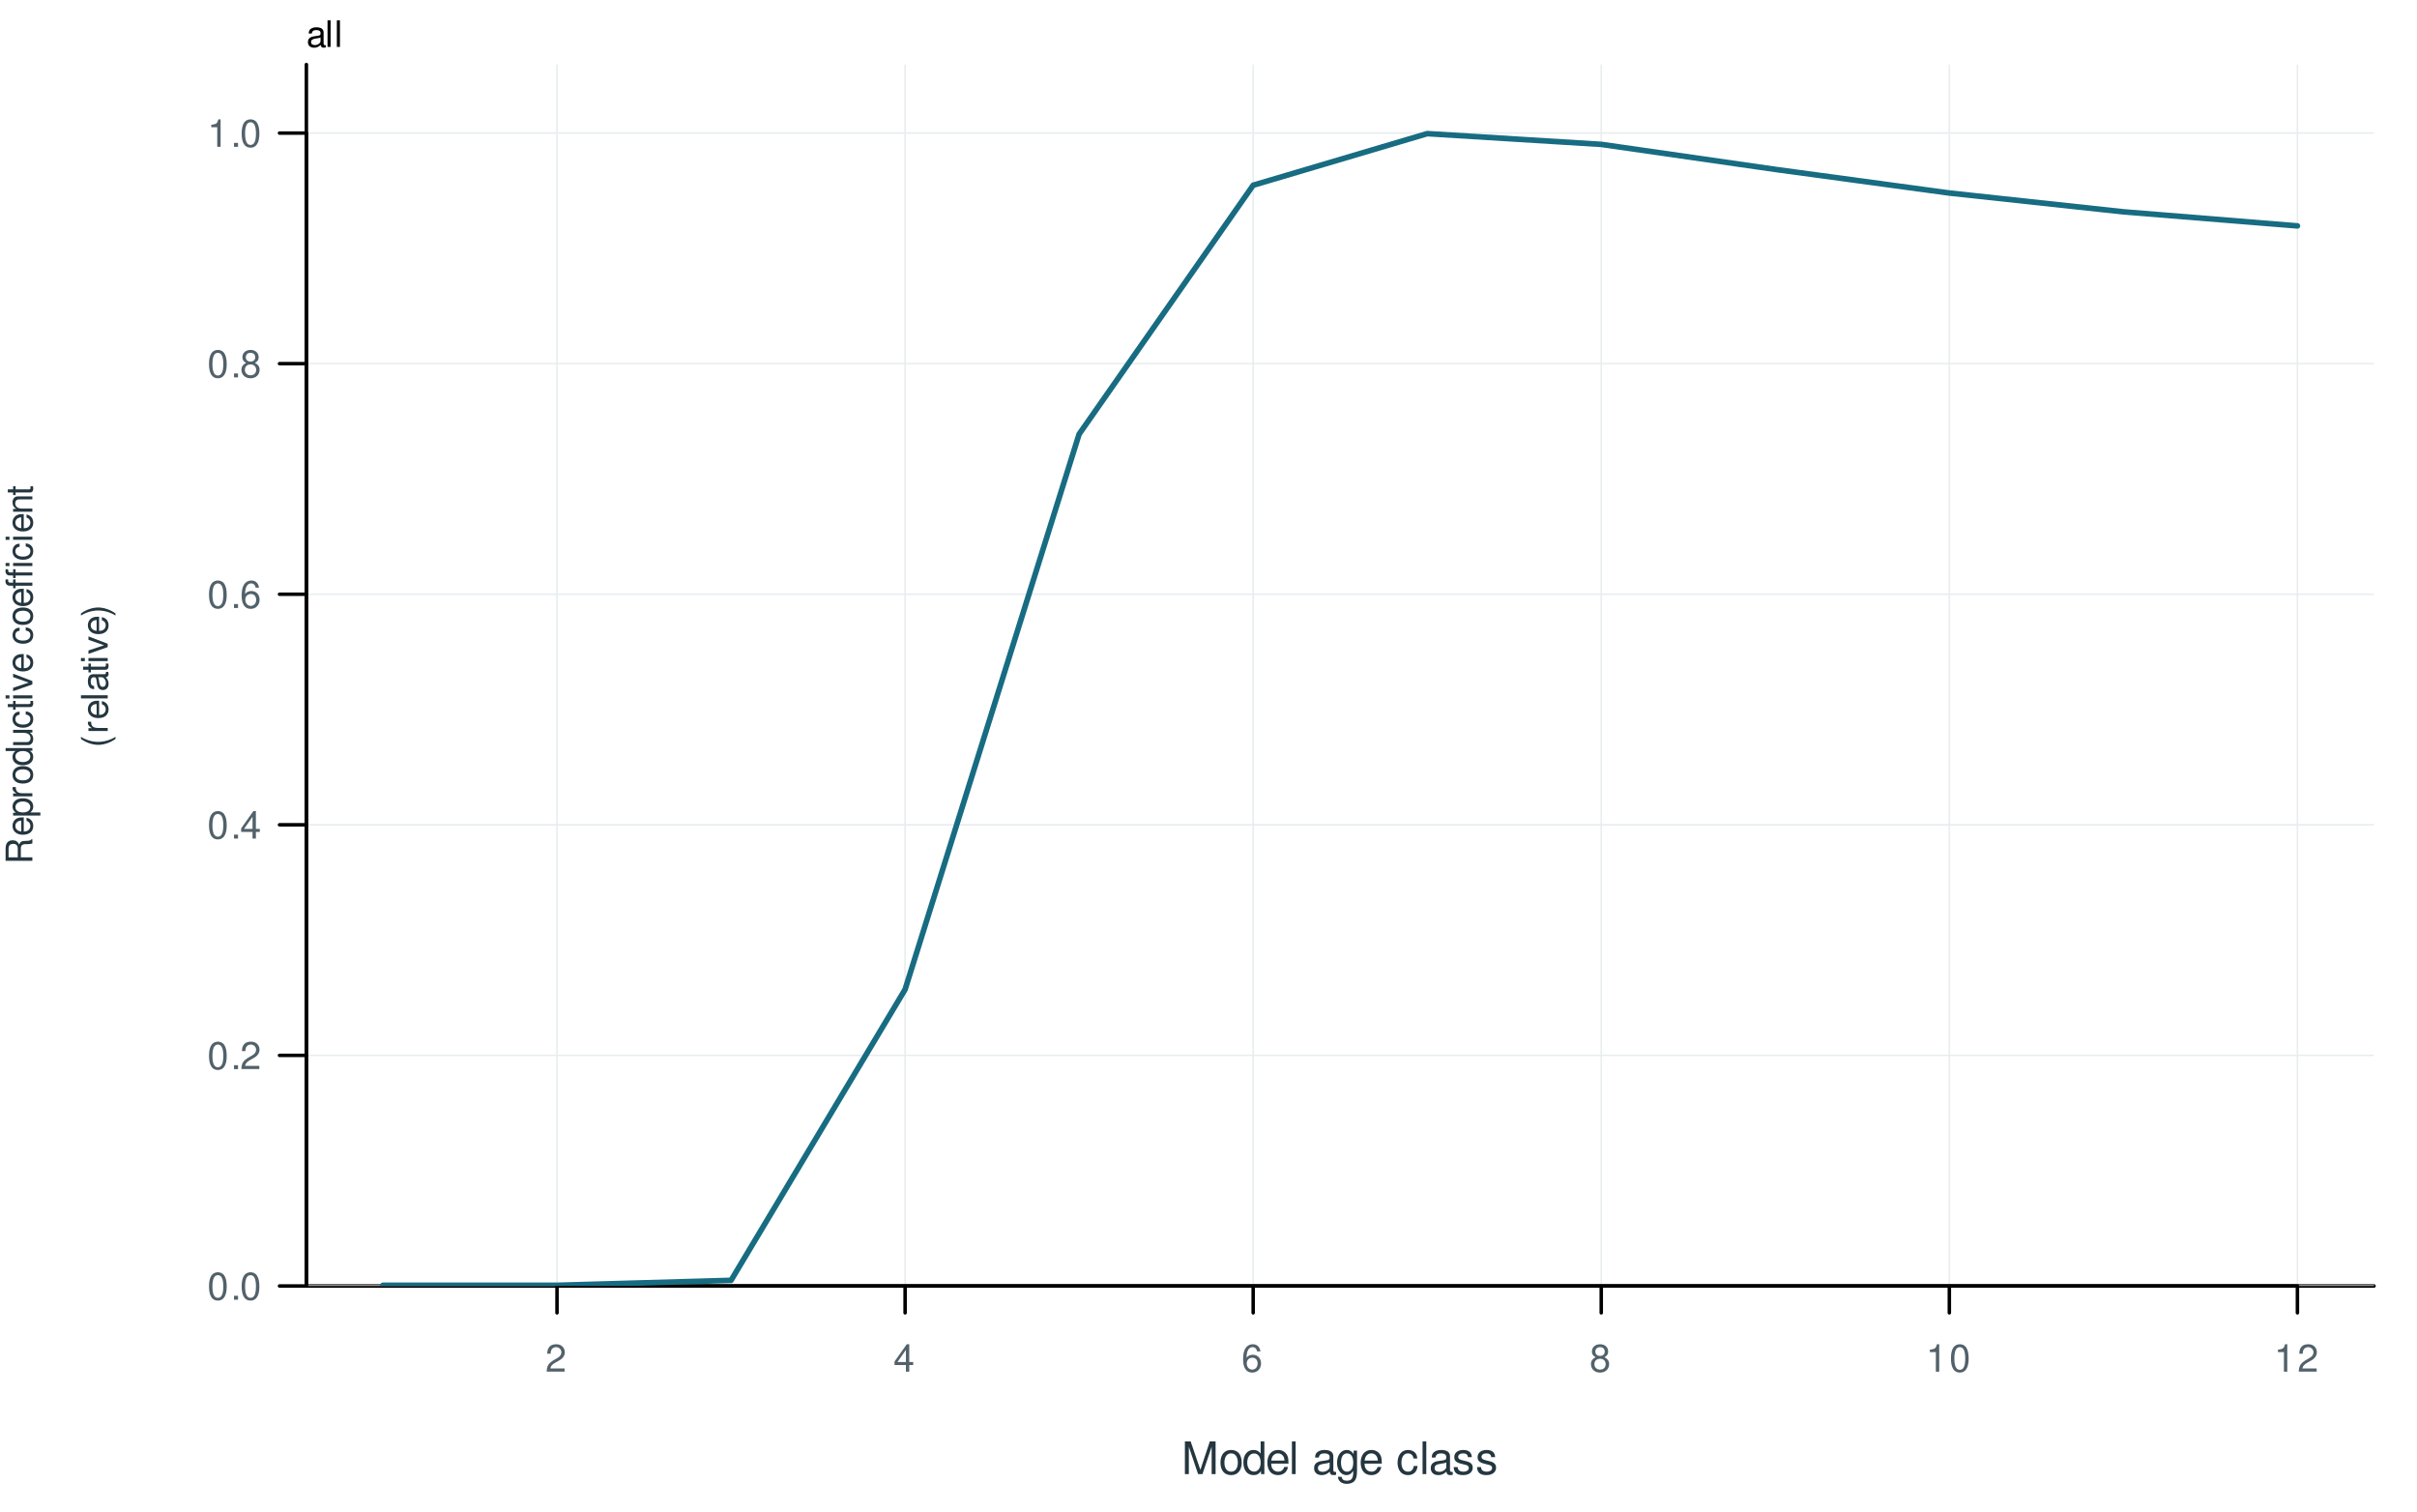
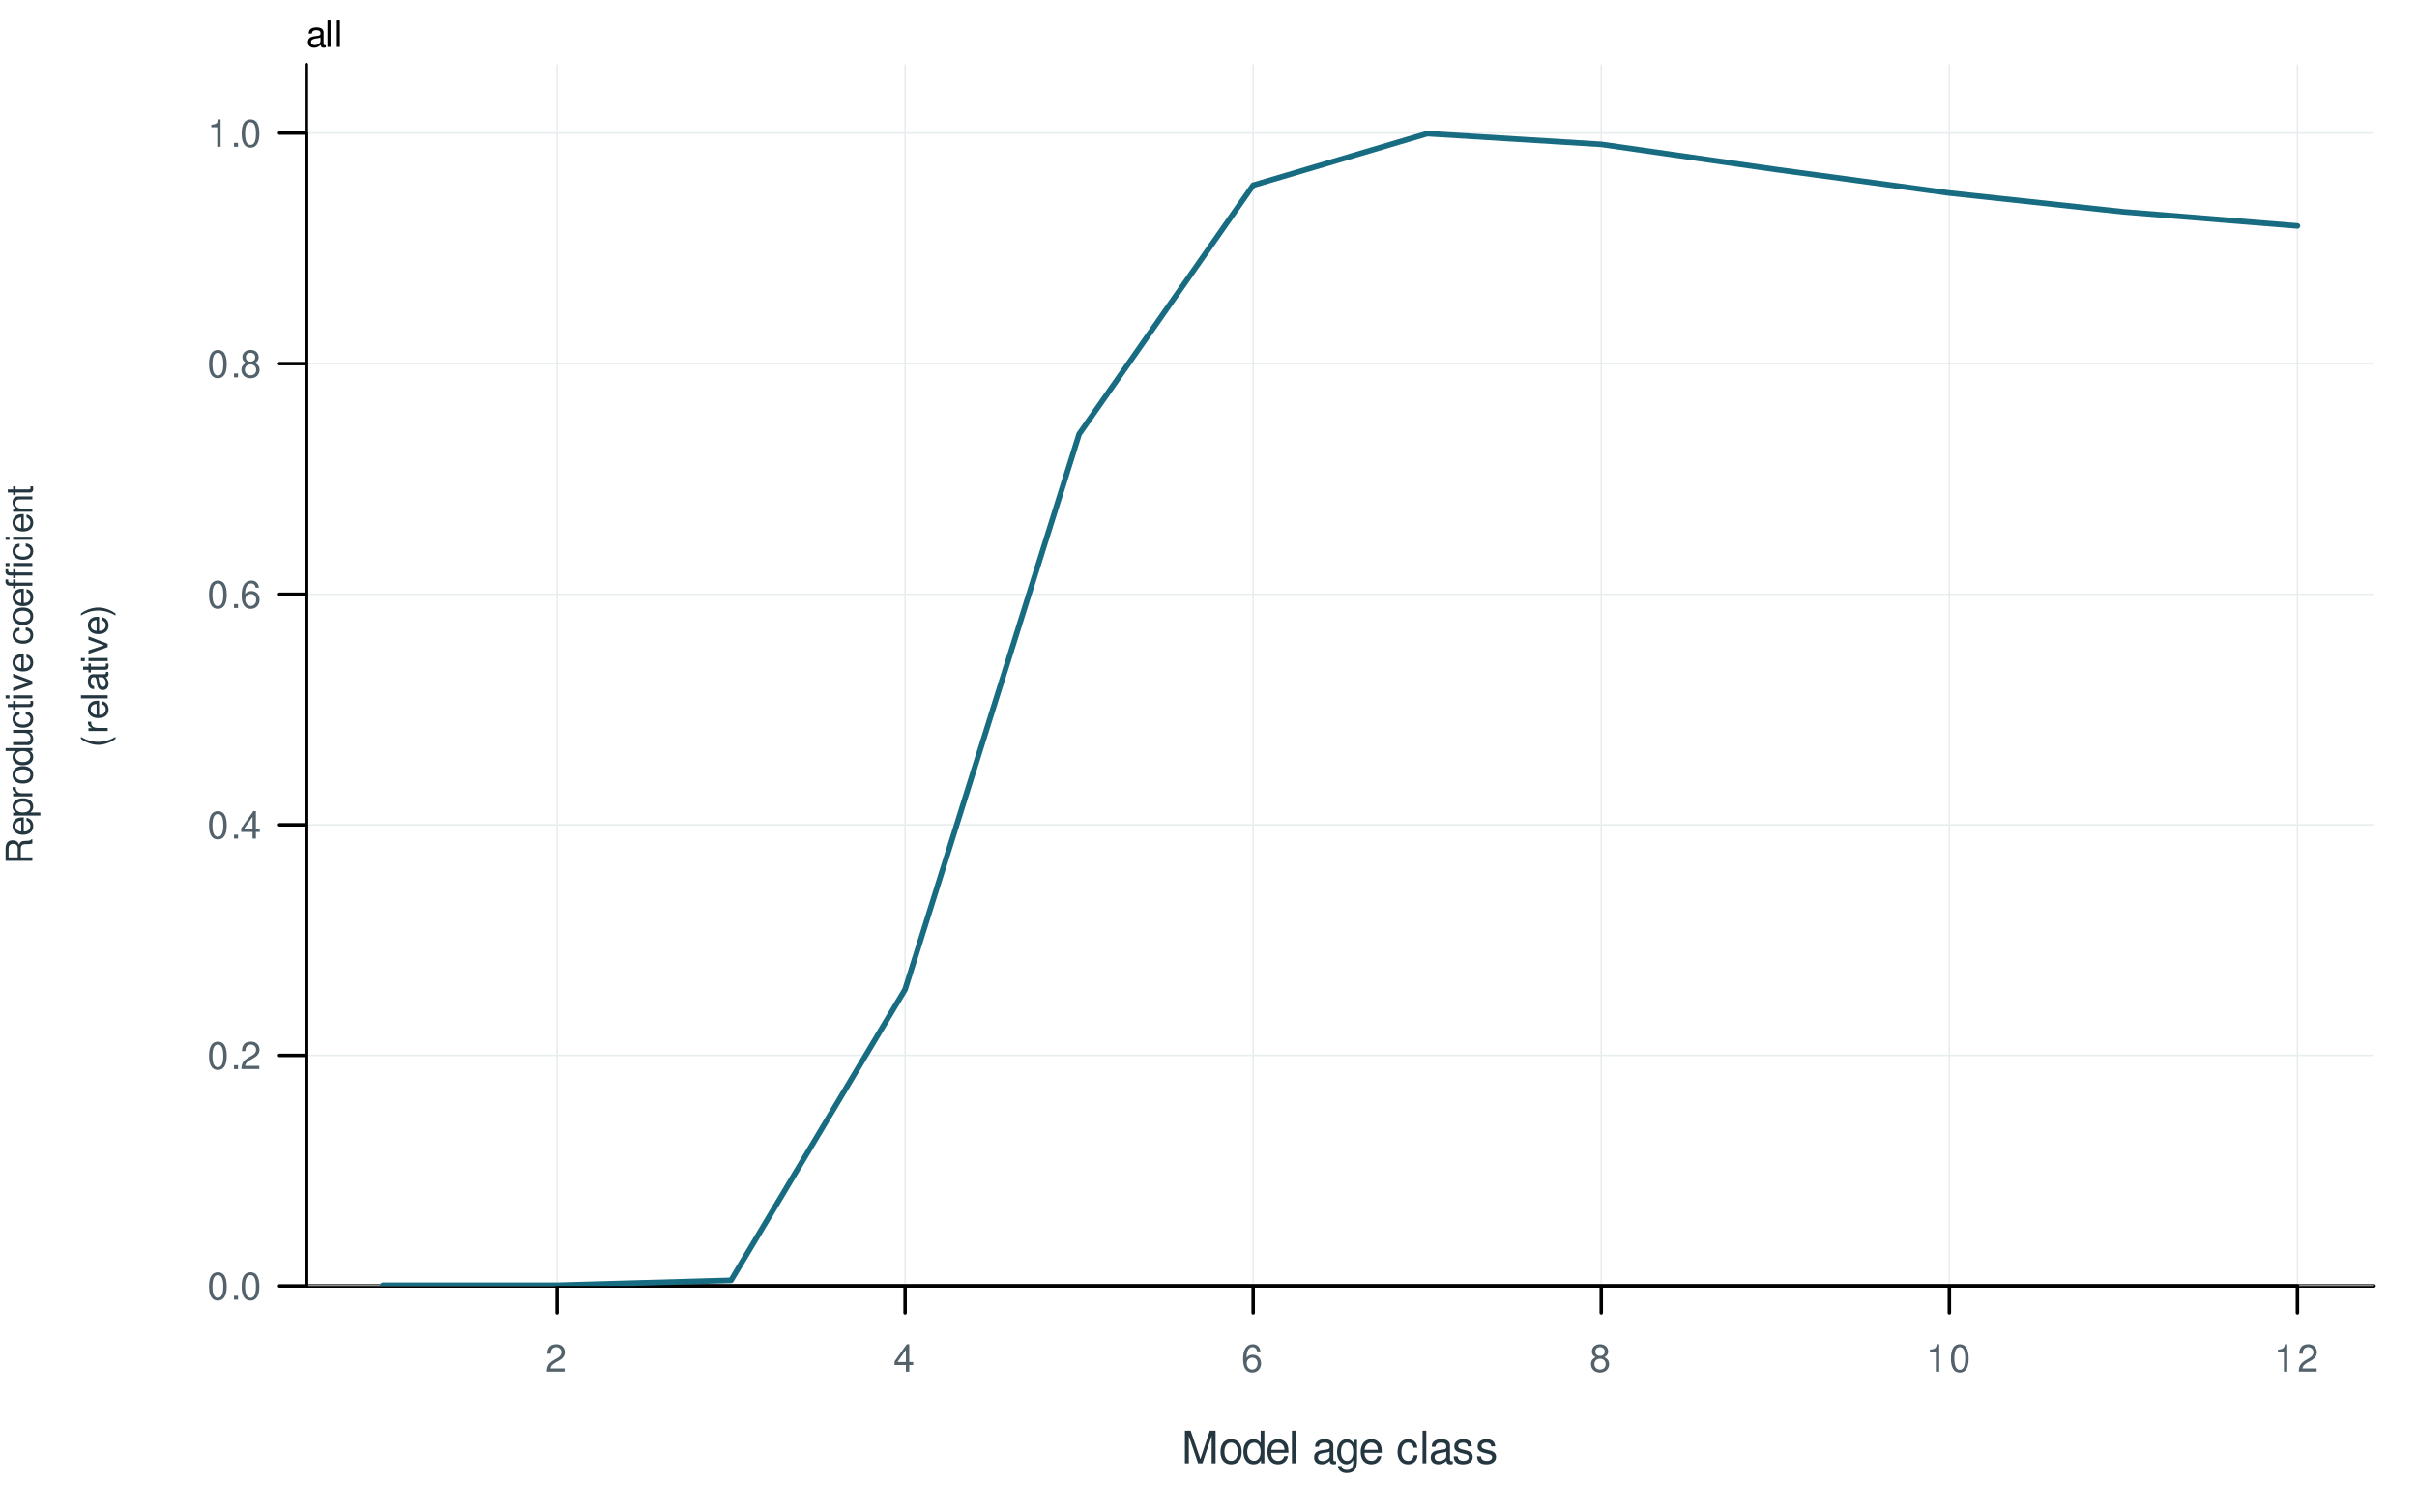
<svg xmlns="http://www.w3.org/2000/svg" xmlns:xlink="http://www.w3.org/1999/xlink" width="518pt" height="324pt" viewBox="0 0 518 324" version="1.1">
  <defs>
    <g>
      <symbol overflow="visible" id="glyph0-0">
        <path style="stroke:none;" d="" />
      </symbol>
      <symbol overflow="visible" id="glyph0-1">
        <path style="stroke:none;" d="M 4.125 -0.703 L 1.078 -0.703 C 1.156 -1.203 1.422 -1.516 2.125 -1.938 L 2.938 -2.391 C 3.75 -2.844 4.172 -3.453 4.172 -4.172 C 4.172 -4.672 3.969 -5.125 3.625 -5.438 C 3.281 -5.75 2.859 -5.891 2.312 -5.891 C 1.578 -5.891 1.031 -5.641 0.719 -5.125 C 0.516 -4.828 0.422 -4.453 0.406 -3.859 L 1.125 -3.859 C 1.156 -4.25 1.203 -4.5 1.297 -4.688 C 1.484 -5.047 1.859 -5.266 2.297 -5.266 C 2.938 -5.266 3.438 -4.797 3.438 -4.156 C 3.438 -3.688 3.172 -3.281 2.656 -2.984 L 1.906 -2.547 C 0.688 -1.844 0.344 -1.297 0.281 -0.016 L 4.125 -0.016 Z M 4.125 -0.703 " />
      </symbol>
      <symbol overflow="visible" id="glyph0-2">
        <path style="stroke:none;" d="M 2.672 -1.422 L 2.672 0 L 3.391 0 L 3.391 -1.422 L 4.234 -1.422 L 4.234 -2.078 L 3.391 -2.078 L 3.391 -5.891 L 2.859 -5.891 L 0.234 -2.188 L 0.234 -1.422 Z M 2.672 -2.078 L 0.859 -2.078 L 2.672 -4.672 Z M 2.672 -2.078 " />
      </symbol>
      <symbol overflow="visible" id="glyph0-3">
        <path style="stroke:none;" d="M 4.062 -4.359 C 3.922 -5.328 3.297 -5.891 2.422 -5.891 C 1.781 -5.891 1.219 -5.594 0.875 -5.062 C 0.5 -4.484 0.344 -3.766 0.344 -2.688 C 0.344 -1.703 0.484 -1.062 0.844 -0.547 C 1.156 -0.062 1.656 0.188 2.297 0.188 C 3.391 0.188 4.188 -0.641 4.188 -1.781 C 4.188 -2.875 3.453 -3.641 2.422 -3.641 C 1.844 -3.641 1.391 -3.422 1.078 -3 C 1.094 -4.453 1.547 -5.266 2.375 -5.266 C 2.875 -5.266 3.234 -4.938 3.344 -4.359 Z M 2.328 -3 C 3.016 -3 3.453 -2.516 3.453 -1.734 C 3.453 -0.984 2.953 -0.453 2.297 -0.453 C 1.625 -0.453 1.125 -1.016 1.125 -1.766 C 1.125 -2.5 1.609 -3 2.328 -3 Z M 2.328 -3 " />
      </symbol>
      <symbol overflow="visible" id="glyph0-4">
        <path style="stroke:none;" d="M 3.188 -3.109 C 3.797 -3.469 3.984 -3.766 3.984 -4.328 C 3.984 -5.25 3.266 -5.891 2.25 -5.891 C 1.219 -5.891 0.5 -5.25 0.5 -4.328 C 0.5 -3.766 0.688 -3.484 1.281 -3.109 C 0.625 -2.766 0.297 -2.297 0.297 -1.641 C 0.297 -0.562 1.094 0.188 2.25 0.188 C 3.391 0.188 4.188 -0.562 4.188 -1.641 C 4.188 -2.297 3.859 -2.766 3.188 -3.109 Z M 2.25 -5.266 C 2.859 -5.266 3.25 -4.891 3.25 -4.312 C 3.25 -3.75 2.844 -3.391 2.25 -3.391 C 1.625 -3.391 1.234 -3.75 1.234 -4.328 C 1.234 -4.891 1.625 -5.266 2.25 -5.266 Z M 2.25 -2.781 C 2.953 -2.781 3.453 -2.312 3.453 -1.625 C 3.453 -0.906 2.969 -0.453 2.234 -0.453 C 1.531 -0.453 1.031 -0.938 1.031 -1.609 C 1.031 -2.312 1.516 -2.781 2.25 -2.781 Z M 2.25 -2.781 " />
      </symbol>
      <symbol overflow="visible" id="glyph0-5">
        <path style="stroke:none;" d="M 2.109 -4.203 L 2.109 0 L 2.828 0 L 2.828 -5.891 L 2.359 -5.891 C 2.109 -4.984 1.938 -4.875 0.828 -4.719 L 0.828 -4.203 Z M 2.109 -4.203 " />
      </symbol>
      <symbol overflow="visible" id="glyph0-6">
        <path style="stroke:none;" d="M 2.25 -5.891 C 1.703 -5.891 1.219 -5.656 0.906 -5.25 C 0.531 -4.734 0.344 -3.953 0.344 -2.859 C 0.344 -0.859 1 0.188 2.25 0.188 C 3.469 0.188 4.141 -0.859 4.141 -2.812 C 4.141 -3.953 3.953 -4.719 3.578 -5.25 C 3.266 -5.656 2.797 -5.891 2.25 -5.891 Z M 2.25 -5.266 C 3.016 -5.266 3.406 -4.469 3.406 -2.875 C 3.406 -1.188 3.031 -0.406 2.234 -0.406 C 1.469 -0.406 1.078 -1.219 1.078 -2.844 C 1.078 -4.469 1.469 -5.266 2.25 -5.266 Z M 2.25 -5.266 " />
      </symbol>
      <symbol overflow="visible" id="glyph0-7">
        <path style="stroke:none;" d="M 1.562 -0.844 L 0.703 -0.844 L 0.703 0 L 1.562 0 Z M 1.562 -0.844 " />
      </symbol>
      <symbol overflow="visible" id="glyph1-0">
        <path style="stroke:none;" d="" />
      </symbol>
      <symbol overflow="visible" id="glyph1-1">
        <path style="stroke:none;" d="M 4.484 0 L 6.453 -5.859 L 6.453 0 L 7.297 0 L 7.297 -7 L 6.062 -7 L 4.031 -0.906 L 1.953 -7 L 0.719 -7 L 0.719 0 L 1.562 0 L 1.562 -5.859 L 3.547 0 Z M 4.484 0 " />
      </symbol>
      <symbol overflow="visible" id="glyph1-2">
        <path style="stroke:none;" d="M 2.609 -5.172 C 1.188 -5.172 0.344 -4.156 0.344 -2.469 C 0.344 -0.781 1.188 0.219 2.625 0.219 C 4.031 0.219 4.891 -0.781 4.891 -2.438 C 4.891 -4.188 4.062 -5.172 2.609 -5.172 Z M 2.625 -4.438 C 3.516 -4.438 4.062 -3.688 4.062 -2.453 C 4.062 -1.25 3.5 -0.516 2.625 -0.516 C 1.734 -0.516 1.188 -1.25 1.188 -2.469 C 1.188 -3.688 1.734 -4.438 2.625 -4.438 Z M 2.625 -4.438 " />
      </symbol>
      <symbol overflow="visible" id="glyph1-3">
        <path style="stroke:none;" d="M 4.75 -7 L 3.953 -7 L 3.953 -4.391 C 3.609 -4.906 3.078 -5.172 2.406 -5.172 C 1.109 -5.172 0.25 -4.125 0.25 -2.516 C 0.25 -0.828 1.078 0.219 2.438 0.219 C 3.125 0.219 3.609 -0.031 4.031 -0.656 L 4.031 0 L 4.75 0 Z M 2.547 -4.422 C 3.406 -4.422 3.953 -3.672 3.953 -2.453 C 3.953 -1.297 3.391 -0.531 2.547 -0.531 C 1.672 -0.531 1.078 -1.312 1.078 -2.469 C 1.078 -3.641 1.672 -4.422 2.547 -4.422 Z M 2.547 -4.422 " />
      </symbol>
      <symbol overflow="visible" id="glyph1-4">
        <path style="stroke:none;" d="M 4.922 -2.25 C 4.922 -3.016 4.859 -3.469 4.719 -3.844 C 4.391 -4.672 3.625 -5.172 2.688 -5.172 C 1.281 -5.172 0.391 -4.109 0.391 -2.453 C 0.391 -0.781 1.25 0.219 2.672 0.219 C 3.812 0.219 4.609 -0.438 4.812 -1.531 L 4.016 -1.531 C 3.797 -0.859 3.344 -0.516 2.703 -0.516 C 2.188 -0.516 1.75 -0.75 1.484 -1.172 C 1.297 -1.453 1.234 -1.75 1.219 -2.25 Z M 1.234 -2.891 C 1.312 -3.828 1.875 -4.438 2.672 -4.438 C 3.484 -4.438 4.062 -3.797 4.062 -2.891 Z M 1.234 -2.891 " />
      </symbol>
      <symbol overflow="visible" id="glyph1-5">
        <path style="stroke:none;" d="M 1.453 -7 L 0.656 -7 L 0.656 0 L 1.453 0 Z M 1.453 -7 " />
      </symbol>
      <symbol overflow="visible" id="glyph1-6">
        <path style="stroke:none;" d="" />
      </symbol>
      <symbol overflow="visible" id="glyph1-7">
        <path style="stroke:none;" d="M 5.125 -0.469 C 5.047 -0.453 5.016 -0.453 4.953 -0.453 C 4.688 -0.453 4.531 -0.594 4.531 -0.844 L 4.531 -3.797 C 4.531 -4.688 3.875 -5.172 2.641 -5.172 C 1.906 -5.172 1.312 -4.953 0.969 -4.578 C 0.734 -4.328 0.641 -4.031 0.625 -3.547 L 1.422 -3.547 C 1.5 -4.156 1.859 -4.438 2.609 -4.438 C 3.344 -4.438 3.734 -4.156 3.734 -3.688 L 3.734 -3.469 C 3.719 -3.125 3.547 -3 2.891 -2.922 C 1.766 -2.766 1.594 -2.734 1.281 -2.609 C 0.703 -2.359 0.406 -1.922 0.406 -1.266 C 0.406 -0.359 1.031 0.219 2.047 0.219 C 2.688 0.219 3.188 0 3.766 -0.516 C 3.812 0 4.062 0.219 4.578 0.219 C 4.766 0.219 4.859 0.203 5.125 0.141 Z M 3.734 -1.578 C 3.734 -1.312 3.656 -1.156 3.422 -0.938 C 3.094 -0.641 2.703 -0.484 2.219 -0.484 C 1.609 -0.484 1.234 -0.781 1.234 -1.281 C 1.234 -1.812 1.578 -2.078 2.453 -2.203 C 3.297 -2.328 3.469 -2.359 3.734 -2.484 Z M 3.734 -1.578 " />
      </symbol>
      <symbol overflow="visible" id="glyph1-8">
        <path style="stroke:none;" d="M 3.875 -5.031 L 3.875 -4.297 C 3.469 -4.906 3.031 -5.172 2.391 -5.172 C 1.188 -5.172 0.328 -4.031 0.328 -2.422 C 0.328 -1.578 0.531 -0.969 0.969 -0.453 C 1.344 -0.016 1.828 0.219 2.344 0.219 C 2.938 0.219 3.375 -0.047 3.797 -0.688 L 3.797 -0.422 C 3.797 0.922 3.422 1.422 2.422 1.422 C 1.75 1.422 1.391 1.156 1.312 0.578 L 0.5 0.578 C 0.578 1.5 1.312 2.094 2.406 2.094 C 3.141 2.094 3.766 1.859 4.094 1.453 C 4.469 0.984 4.609 0.359 4.609 -0.828 L 4.609 -5.031 Z M 2.469 -4.438 C 3.312 -4.438 3.797 -3.719 3.797 -2.453 C 3.797 -1.234 3.312 -0.516 2.469 -0.516 C 1.656 -0.516 1.172 -1.234 1.172 -2.469 C 1.172 -3.703 1.656 -4.438 2.469 -4.438 Z M 2.469 -4.438 " />
      </symbol>
      <symbol overflow="visible" id="glyph1-9">
        <path style="stroke:none;" d="M 4.516 -3.344 C 4.484 -3.828 4.375 -4.141 4.188 -4.422 C 3.844 -4.891 3.234 -5.172 2.531 -5.172 C 1.172 -5.172 0.297 -4.094 0.297 -2.422 C 0.297 -0.812 1.156 0.219 2.516 0.219 C 3.719 0.219 4.484 -0.5 4.578 -1.734 L 3.766 -1.734 C 3.641 -0.922 3.219 -0.516 2.547 -0.516 C 1.656 -0.516 1.125 -1.234 1.125 -2.422 C 1.125 -3.688 1.656 -4.438 2.516 -4.438 C 3.188 -4.438 3.609 -4.031 3.719 -3.344 Z M 4.516 -3.344 " />
      </symbol>
      <symbol overflow="visible" id="glyph1-10">
        <path style="stroke:none;" d="M 4.203 -3.625 C 4.188 -4.609 3.547 -5.172 2.375 -5.172 C 1.203 -5.172 0.453 -4.562 0.453 -3.641 C 0.453 -2.844 0.859 -2.469 2.047 -2.188 L 2.797 -2 C 3.344 -1.875 3.562 -1.672 3.562 -1.312 C 3.562 -0.828 3.094 -0.516 2.391 -0.516 C 1.969 -0.516 1.609 -0.641 1.406 -0.859 C 1.281 -1 1.219 -1.141 1.172 -1.5 L 0.328 -1.5 C 0.359 -0.328 1.016 0.219 2.328 0.219 C 3.594 0.219 4.406 -0.406 4.406 -1.375 C 4.406 -2.125 3.984 -2.531 2.984 -2.766 L 2.219 -2.953 C 1.562 -3.109 1.281 -3.312 1.281 -3.672 C 1.281 -4.141 1.703 -4.438 2.344 -4.438 C 3 -4.438 3.344 -4.156 3.359 -3.625 Z M 4.203 -3.625 " />
      </symbol>
      <symbol overflow="visible" id="glyph2-0">
        <path style="stroke:none;" d="" />
      </symbol>
      <symbol overflow="visible" id="glyph2-1">
        <path style="stroke:none;" d="M -2.469 -1.469 L -2.469 -3.359 C -2.469 -4.016 -2.156 -4.297 -1.453 -4.297 L -0.938 -4.297 C -0.578 -4.297 -0.234 -4.359 0 -4.453 L 0 -5.344 L -0.188 -5.344 C -0.375 -5.078 -0.578 -5.016 -1.344 -5 C -2.281 -5 -2.562 -4.844 -2.828 -4.219 C -3.156 -4.859 -3.547 -5.125 -4.203 -5.125 C -5.203 -5.125 -5.734 -4.516 -5.734 -3.375 L -5.734 -0.734 L 0 -0.734 L 0 -1.469 Z M -3.125 -1.469 L -5.094 -1.469 L -5.094 -3.234 C -5.094 -3.641 -5.031 -3.875 -4.875 -4.062 C -4.703 -4.266 -4.453 -4.359 -4.109 -4.359 C -3.422 -4.359 -3.125 -4.016 -3.125 -3.234 Z M -3.125 -1.469 " />
      </symbol>
      <symbol overflow="visible" id="glyph2-2">
        <path style="stroke:none;" d="M -1.844 -4.047 C -2.469 -4.047 -2.844 -4 -3.156 -3.875 C -3.828 -3.609 -4.25 -2.984 -4.25 -2.203 C -4.25 -1.062 -3.375 -0.312 -2.016 -0.312 C -0.641 -0.312 0.188 -1.031 0.188 -2.188 C 0.188 -3.141 -0.359 -3.781 -1.25 -3.953 L -1.25 -3.297 C -0.703 -3.109 -0.422 -2.734 -0.422 -2.219 C -0.422 -1.797 -0.609 -1.438 -0.953 -1.219 C -1.203 -1.062 -1.438 -1.016 -1.844 -1 Z M -2.375 -1.016 C -3.141 -1.078 -3.641 -1.531 -3.641 -2.203 C -3.641 -2.859 -3.125 -3.328 -2.375 -3.328 Z M -2.375 -1.016 " />
      </symbol>
      <symbol overflow="visible" id="glyph2-3">
        <path style="stroke:none;" d="M 1.719 -0.422 L 1.719 -1.094 L -0.438 -1.094 C -0.016 -1.438 0.188 -1.812 0.188 -2.359 C 0.188 -3.422 -0.672 -4.125 -2 -4.125 C -3.375 -4.125 -4.25 -3.438 -4.25 -2.344 C -4.25 -1.781 -4 -1.344 -3.5 -1.031 L -4.125 -1.031 L -4.125 -0.422 Z M -3.625 -2.234 C -3.625 -2.969 -3 -3.438 -2.016 -3.438 C -1.078 -3.438 -0.438 -2.953 -0.438 -2.234 C -0.438 -1.531 -1.062 -1.094 -2.031 -1.094 C -3 -1.094 -3.625 -1.531 -3.625 -2.234 Z M -3.625 -2.234 " />
      </symbol>
      <symbol overflow="visible" id="glyph2-4">
        <path style="stroke:none;" d="M -4.125 -0.547 L 0 -0.547 L 0 -1.203 L -2.141 -1.203 C -3.141 -1.219 -3.578 -1.625 -3.547 -2.531 L -4.219 -2.531 C -4.234 -2.422 -4.25 -2.359 -4.25 -2.281 C -4.25 -1.844 -4 -1.531 -3.375 -1.156 L -4.125 -1.156 Z M -4.125 -0.547 " />
      </symbol>
      <symbol overflow="visible" id="glyph2-5">
        <path style="stroke:none;" d="M -4.25 -2.141 C -4.25 -0.969 -3.422 -0.281 -2.031 -0.281 C -0.641 -0.281 0.188 -0.969 0.188 -2.156 C 0.188 -3.312 -0.641 -4.016 -2 -4.016 C -3.438 -4.016 -4.25 -3.344 -4.25 -2.141 Z M -3.641 -2.156 C -3.641 -2.891 -3.031 -3.328 -2.016 -3.328 C -1.031 -3.328 -0.422 -2.875 -0.422 -2.156 C -0.422 -1.422 -1.031 -0.969 -2.031 -0.969 C -3.031 -0.969 -3.641 -1.422 -3.641 -2.156 Z M -3.641 -2.156 " />
      </symbol>
      <symbol overflow="visible" id="glyph2-6">
        <path style="stroke:none;" d="M -5.734 -3.891 L -5.734 -3.25 L -3.609 -3.25 C -4.031 -2.969 -4.25 -2.531 -4.25 -1.984 C -4.25 -0.906 -3.391 -0.203 -2.078 -0.203 C -0.672 -0.203 0.188 -0.875 0.188 -2 C 0.188 -2.562 -0.031 -2.969 -0.547 -3.312 L 0 -3.312 L 0 -3.891 Z M -3.625 -2.094 C -3.625 -2.797 -3.016 -3.25 -2.016 -3.25 C -1.062 -3.25 -0.438 -2.781 -0.438 -2.094 C -0.438 -1.375 -1.078 -0.891 -2.031 -0.891 C -3 -0.891 -3.625 -1.375 -3.625 -2.094 Z M -3.625 -2.094 " />
      </symbol>
      <symbol overflow="visible" id="glyph2-7">
        <path style="stroke:none;" d="M 0 -3.797 L -4.125 -3.797 L -4.125 -3.141 L -1.781 -3.141 C -0.938 -3.141 -0.391 -2.703 -0.391 -2.016 C -0.391 -1.5 -0.703 -1.172 -1.203 -1.172 L -4.125 -1.172 L -4.125 -0.516 L -0.938 -0.516 C -0.266 -0.516 0.188 -1.031 0.188 -1.828 C 0.188 -2.438 -0.031 -2.812 -0.578 -3.203 L 0 -3.203 Z M 0 -3.797 " />
      </symbol>
      <symbol overflow="visible" id="glyph2-8">
        <path style="stroke:none;" d="M -2.734 -3.703 C -3.141 -3.672 -3.406 -3.594 -3.625 -3.438 C -4.016 -3.156 -4.25 -2.656 -4.25 -2.078 C -4.25 -0.953 -3.359 -0.25 -2 -0.25 C -0.656 -0.25 0.188 -0.953 0.188 -2.078 C 0.188 -3.062 -0.406 -3.672 -1.422 -3.75 L -1.422 -3.094 C -0.75 -2.984 -0.422 -2.641 -0.422 -2.094 C -0.422 -1.359 -1.016 -0.922 -2 -0.922 C -3.031 -0.922 -3.641 -1.359 -3.641 -2.078 C -3.641 -2.625 -3.312 -2.969 -2.734 -3.047 Z M -2.734 -3.703 " />
      </symbol>
      <symbol overflow="visible" id="glyph2-9">
        <path style="stroke:none;" d="M -4.125 -2 L -4.125 -1.328 L -5.266 -1.328 L -5.266 -0.672 L -4.125 -0.672 L -4.125 -0.109 L -3.594 -0.109 L -3.594 -0.672 L -0.469 -0.672 C -0.047 -0.672 0.188 -0.953 0.188 -1.469 C 0.188 -1.641 0.172 -1.781 0.125 -2 L -0.422 -2 C -0.406 -1.906 -0.391 -1.812 -0.391 -1.688 C -0.391 -1.406 -0.469 -1.328 -0.766 -1.328 L -3.594 -1.328 L -3.594 -2 Z M -4.125 -2 " />
      </symbol>
      <symbol overflow="visible" id="glyph2-10">
        <path style="stroke:none;" d="M -4.125 -1.188 L -4.125 -0.531 L 0 -0.531 L 0 -1.188 Z M -5.734 -1.188 L -5.734 -0.516 L -4.906 -0.516 L -4.906 -1.188 Z M -5.734 -1.188 " />
      </symbol>
      <symbol overflow="visible" id="glyph2-11">
        <path style="stroke:none;" d="M 0 -2.25 L -4.125 -3.828 L -4.125 -3.094 L -0.781 -1.922 L -4.125 -0.812 L -4.125 -0.078 L 0 -1.531 Z M 0 -2.25 " />
      </symbol>
      <symbol overflow="visible" id="glyph2-12">
        <path style="stroke:none;" d="" />
      </symbol>
      <symbol overflow="visible" id="glyph2-13">
        <path style="stroke:none;" d="M -4.125 -2.031 L -4.125 -1.344 L -4.766 -1.344 C -5.047 -1.344 -5.188 -1.5 -5.188 -1.797 C -5.188 -1.859 -5.188 -1.875 -5.188 -2.031 L -5.719 -2.031 C -5.75 -1.875 -5.766 -1.797 -5.766 -1.656 C -5.766 -1.062 -5.422 -0.688 -4.828 -0.688 L -4.125 -0.688 L -4.125 -0.141 L -3.594 -0.141 L -3.594 -0.688 L 0 -0.688 L 0 -1.344 L -3.594 -1.344 L -3.594 -2.031 Z M -4.125 -4.219 L -4.125 -3.531 L -4.766 -3.531 C -5.047 -3.531 -5.188 -3.688 -5.188 -4 C -5.188 -4.047 -5.188 -4.078 -5.188 -4.219 L -5.719 -4.219 C -5.75 -4.078 -5.766 -3.984 -5.766 -3.844 C -5.766 -3.25 -5.422 -2.875 -4.828 -2.875 L -4.125 -2.875 L -4.125 -2.328 L -3.594 -2.328 L -3.594 -2.875 L 0 -2.875 L 0 -3.531 L -3.594 -3.531 L -3.594 -4.219 Z M -4.125 -5.562 L -4.125 -4.906 L 0 -4.906 L 0 -5.562 Z M -5.734 -5.562 L -5.734 -4.891 L -4.906 -4.891 L -4.906 -5.562 Z M -5.734 -5.562 " />
      </symbol>
      <symbol overflow="visible" id="glyph2-14">
        <path style="stroke:none;" d="M -4.125 -0.547 L 0 -0.547 L 0 -1.219 L -2.281 -1.219 C -3.125 -1.219 -3.672 -1.656 -3.672 -2.328 C -3.672 -2.844 -3.359 -3.188 -2.859 -3.188 L 0 -3.188 L 0 -3.828 L -3.125 -3.828 C -3.797 -3.828 -4.25 -3.328 -4.25 -2.531 C -4.25 -1.906 -4.016 -1.516 -3.438 -1.156 L -4.125 -1.156 Z M -4.125 -0.547 " />
      </symbol>
      <symbol overflow="visible" id="glyph2-15">
        <path style="stroke:none;" d="M -5.734 -1.859 C -4.703 -1.078 -3.281 -0.578 -2.047 -0.578 C -0.797 -0.578 0.641 -1.078 1.672 -1.859 L 1.672 -2.297 C 0.547 -1.594 -0.781 -1.219 -2.047 -1.219 C -3.297 -1.219 -4.625 -1.594 -5.734 -2.297 Z M -5.734 -1.859 " />
      </symbol>
      <symbol overflow="visible" id="glyph2-16">
        <path style="stroke:none;" d="M -5.734 -1.203 L -5.734 -0.531 L 0 -0.531 L 0 -1.203 Z M -5.734 -1.203 " />
      </symbol>
      <symbol overflow="visible" id="glyph2-17">
        <path style="stroke:none;" d="M -0.391 -4.219 C -0.375 -4.141 -0.375 -4.109 -0.375 -4.078 C -0.375 -3.844 -0.484 -3.719 -0.688 -3.719 L -3.125 -3.719 C -3.844 -3.719 -4.25 -3.188 -4.25 -2.172 C -4.25 -1.562 -4.078 -1.078 -3.766 -0.797 C -3.547 -0.609 -3.312 -0.531 -2.906 -0.516 L -2.906 -1.172 C -3.406 -1.234 -3.641 -1.531 -3.641 -2.141 C -3.641 -2.734 -3.422 -3.062 -3.031 -3.062 L -2.844 -3.062 C -2.562 -3.062 -2.469 -2.906 -2.391 -2.375 C -2.281 -1.453 -2.25 -1.312 -2.141 -1.062 C -1.938 -0.578 -1.578 -0.328 -1.047 -0.328 C -0.297 -0.328 0.188 -0.844 0.188 -1.688 C 0.188 -2.203 0 -2.625 -0.422 -3.094 C 0 -3.141 0.188 -3.344 0.188 -3.766 C 0.188 -3.906 0.172 -4 0.109 -4.219 Z M -1.297 -3.062 C -1.078 -3.062 -0.938 -3 -0.766 -2.797 C -0.516 -2.531 -0.391 -2.219 -0.391 -1.828 C -0.391 -1.312 -0.641 -1.016 -1.062 -1.016 C -1.484 -1.016 -1.703 -1.297 -1.812 -2.016 C -1.906 -2.703 -1.938 -2.844 -2.047 -3.062 Z M -1.297 -3.062 " />
      </symbol>
      <symbol overflow="visible" id="glyph2-18">
        <path style="stroke:none;" d="M 1.672 -0.734 C 0.641 -1.516 -0.797 -2.016 -2.031 -2.016 C -3.281 -2.016 -4.703 -1.516 -5.734 -0.734 L -5.734 -0.297 C -4.609 -1 -3.297 -1.375 -2.031 -1.375 C -0.781 -1.375 0.547 -1 1.672 -0.297 Z M 1.672 -0.734 " />
      </symbol>
      <symbol overflow="visible" id="glyph3-0">
        <path style="stroke:none;" d="" />
      </symbol>
      <symbol overflow="visible" id="glyph3-1">
        <path style="stroke:none;" d="M 4.172 -0.375 C 4.094 -0.359 4.062 -0.359 4.031 -0.359 C 3.812 -0.359 3.688 -0.484 3.688 -0.688 L 3.688 -3.094 C 3.688 -3.812 3.156 -4.203 2.141 -4.203 C 1.547 -4.203 1.062 -4.031 0.781 -3.734 C 0.594 -3.516 0.516 -3.281 0.5 -2.875 L 1.156 -2.875 C 1.219 -3.375 1.516 -3.609 2.125 -3.609 C 2.719 -3.609 3.031 -3.391 3.031 -3 L 3.031 -2.828 C 3.031 -2.547 2.891 -2.438 2.359 -2.375 C 1.438 -2.25 1.297 -2.219 1.047 -2.125 C 0.562 -1.922 0.328 -1.562 0.328 -1.031 C 0.328 -0.281 0.844 0.172 1.672 0.172 C 2.188 0.172 2.594 0 3.062 -0.422 C 3.109 0 3.312 0.172 3.734 0.172 C 3.875 0.172 3.953 0.156 4.172 0.109 Z M 3.031 -1.281 C 3.031 -1.062 2.969 -0.938 2.781 -0.75 C 2.516 -0.516 2.188 -0.391 1.812 -0.391 C 1.297 -0.391 1 -0.625 1 -1.047 C 1 -1.469 1.281 -1.688 1.984 -1.797 C 2.688 -1.891 2.812 -1.922 3.031 -2.016 Z M 3.031 -1.281 " />
      </symbol>
      <symbol overflow="visible" id="glyph3-2">
        <path style="stroke:none;" d="M 1.188 -5.688 L 0.531 -5.688 L 0.531 0 L 1.188 0 Z M 1.188 -5.688 " />
      </symbol>
    </g>
    <clipPath id="clip1">
      <path d="M 65.664 275 L 508.785 275 L 508.785 275.617 L 65.664 275.617 Z M 65.664 275 " />
    </clipPath>
    <clipPath id="clip2">
      <path d="M 65.664 226 L 508.785 226 L 508.785 227 L 65.664 227 Z M 65.664 226 " />
    </clipPath>
    <clipPath id="clip3">
      <path d="M 65.664 176 L 508.785 176 L 508.785 177 L 65.664 177 Z M 65.664 176 " />
    </clipPath>
    <clipPath id="clip4">
      <path d="M 65.664 127 L 508.785 127 L 508.785 128 L 65.664 128 Z M 65.664 127 " />
    </clipPath>
    <clipPath id="clip5">
      <path d="M 65.664 77 L 508.785 77 L 508.785 79 L 65.664 79 Z M 65.664 77 " />
    </clipPath>
    <clipPath id="clip6">
      <path d="M 65.664 28 L 508.785 28 L 508.785 29 L 65.664 29 Z M 65.664 28 " />
    </clipPath>
    <clipPath id="clip7">
      <path d="M 119 13.824 L 120 13.824 L 120 275.617 L 119 275.617 Z M 119 13.824 " />
    </clipPath>
    <clipPath id="clip8">
      <path d="M 193 13.824 L 195 13.824 L 195 275.617 L 193 275.617 Z M 193 13.824 " />
    </clipPath>
    <clipPath id="clip9">
      <path d="M 268 13.824 L 269 13.824 L 269 275.617 L 268 275.617 Z M 268 13.824 " />
    </clipPath>
    <clipPath id="clip10">
      <path d="M 343 13.824 L 344 13.824 L 344 275.617 L 343 275.617 Z M 343 13.824 " />
    </clipPath>
    <clipPath id="clip11">
      <path d="M 417 13.824 L 418 13.824 L 418 275.617 L 417 275.617 Z M 417 13.824 " />
    </clipPath>
    <clipPath id="clip12">
      <path d="M 492 13.824 L 493 13.824 L 493 275.617 L 492 275.617 Z M 492 13.824 " />
    </clipPath>
    <clipPath id="clip13">
      <path d="M 81 28 L 493 28 L 493 275.617 L 81 275.617 Z M 81 28 " />
    </clipPath>
  </defs>
  <g id="surface379">
    <rect x="0" y="0" width="518" height="324" style="fill:rgb(100%,100%,100%);fill-opacity:1;stroke:none;" />
    <path style="fill:none;stroke-width:0.75;stroke-linecap:round;stroke-linejoin:round;stroke:rgb(0%,0%,0%);stroke-opacity:1;stroke-miterlimit:10;" d="M 65.664 13.824 L 65.664 275.617 L 508.785 275.617 " />
    <g clip-path="url(#clip1)" clip-rule="nonzero">
      <path style="fill:none;stroke-width:0.338;stroke-linecap:round;stroke-linejoin:round;stroke:rgb(90.98%,92.941%,93.725%);stroke-opacity:1;stroke-miterlimit:10;" d="M 65.664 275.617 L 508.785 275.617 " />
    </g>
    <g clip-path="url(#clip2)" clip-rule="nonzero">
      <path style="fill:none;stroke-width:0.338;stroke-linecap:round;stroke-linejoin:round;stroke:rgb(90.98%,92.941%,93.725%);stroke-opacity:1;stroke-miterlimit:10;" d="M 65.664 226.195 L 508.785 226.195 " />
    </g>
    <g clip-path="url(#clip3)" clip-rule="nonzero">
      <path style="fill:none;stroke-width:0.338;stroke-linecap:round;stroke-linejoin:round;stroke:rgb(90.98%,92.941%,93.725%);stroke-opacity:1;stroke-miterlimit:10;" d="M 65.664 176.777 L 508.785 176.777 " />
    </g>
    <g clip-path="url(#clip4)" clip-rule="nonzero">
      <path style="fill:none;stroke-width:0.338;stroke-linecap:round;stroke-linejoin:round;stroke:rgb(90.98%,92.941%,93.725%);stroke-opacity:1;stroke-miterlimit:10;" d="M 65.664 127.359 L 508.785 127.359 " />
    </g>
    <g clip-path="url(#clip5)" clip-rule="nonzero">
      <path style="fill:none;stroke-width:0.338;stroke-linecap:round;stroke-linejoin:round;stroke:rgb(90.98%,92.941%,93.725%);stroke-opacity:1;stroke-miterlimit:10;" d="M 65.664 77.938 L 508.785 77.938 " />
    </g>
    <g clip-path="url(#clip6)" clip-rule="nonzero">
      <path style="fill:none;stroke-width:0.338;stroke-linecap:round;stroke-linejoin:round;stroke:rgb(90.98%,92.941%,93.725%);stroke-opacity:1;stroke-miterlimit:10;" d="M 65.664 28.52 L 508.785 28.52 " />
    </g>
    <g clip-path="url(#clip7)" clip-rule="nonzero">
      <path style="fill:none;stroke-width:0.338;stroke-linecap:round;stroke-linejoin:round;stroke:rgb(90.98%,92.941%,93.725%);stroke-opacity:1;stroke-miterlimit:10;" d="M 119.375 275.617 L 119.375 13.824 " />
    </g>
    <g clip-path="url(#clip8)" clip-rule="nonzero">
      <path style="fill:none;stroke-width:0.338;stroke-linecap:round;stroke-linejoin:round;stroke:rgb(90.98%,92.941%,93.725%);stroke-opacity:1;stroke-miterlimit:10;" d="M 193.977 275.617 L 193.977 13.824 " />
    </g>
    <g clip-path="url(#clip9)" clip-rule="nonzero">
      <path style="fill:none;stroke-width:0.338;stroke-linecap:round;stroke-linejoin:round;stroke:rgb(90.98%,92.941%,93.725%);stroke-opacity:1;stroke-miterlimit:10;" d="M 268.574 275.617 L 268.574 13.824 " />
    </g>
    <g clip-path="url(#clip10)" clip-rule="nonzero">
      <path style="fill:none;stroke-width:0.338;stroke-linecap:round;stroke-linejoin:round;stroke:rgb(90.98%,92.941%,93.725%);stroke-opacity:1;stroke-miterlimit:10;" d="M 343.172 275.617 L 343.172 13.824 " />
    </g>
    <g clip-path="url(#clip11)" clip-rule="nonzero">
      <path style="fill:none;stroke-width:0.338;stroke-linecap:round;stroke-linejoin:round;stroke:rgb(90.98%,92.941%,93.725%);stroke-opacity:1;stroke-miterlimit:10;" d="M 417.773 275.617 L 417.773 13.824 " />
    </g>
    <g clip-path="url(#clip12)" clip-rule="nonzero">
      <path style="fill:none;stroke-width:0.338;stroke-linecap:round;stroke-linejoin:round;stroke:rgb(90.98%,92.941%,93.725%);stroke-opacity:1;stroke-miterlimit:10;" d="M 492.371 275.617 L 492.371 13.824 " />
    </g>
    <path style="fill:none;stroke-width:0.75;stroke-linecap:round;stroke-linejoin:round;stroke:rgb(0%,0%,0%);stroke-opacity:1;stroke-miterlimit:10;" d="M 119.375 275.617 L 492.371 275.617 " />
    <path style="fill:none;stroke-width:0.75;stroke-linecap:round;stroke-linejoin:round;stroke:rgb(0%,0%,0%);stroke-opacity:1;stroke-miterlimit:10;" d="M 119.375 275.617 L 119.375 281.375 " />
    <path style="fill:none;stroke-width:0.75;stroke-linecap:round;stroke-linejoin:round;stroke:rgb(0%,0%,0%);stroke-opacity:1;stroke-miterlimit:10;" d="M 193.977 275.617 L 193.977 281.375 " />
    <path style="fill:none;stroke-width:0.75;stroke-linecap:round;stroke-linejoin:round;stroke:rgb(0%,0%,0%);stroke-opacity:1;stroke-miterlimit:10;" d="M 268.574 275.617 L 268.574 281.375 " />
    <path style="fill:none;stroke-width:0.75;stroke-linecap:round;stroke-linejoin:round;stroke:rgb(0%,0%,0%);stroke-opacity:1;stroke-miterlimit:10;" d="M 343.172 275.617 L 343.172 281.375 " />
    <path style="fill:none;stroke-width:0.75;stroke-linecap:round;stroke-linejoin:round;stroke:rgb(0%,0%,0%);stroke-opacity:1;stroke-miterlimit:10;" d="M 417.773 275.617 L 417.773 281.375 " />
    <path style="fill:none;stroke-width:0.75;stroke-linecap:round;stroke-linejoin:round;stroke:rgb(0%,0%,0%);stroke-opacity:1;stroke-miterlimit:10;" d="M 492.371 275.617 L 492.371 281.375 " />
    <g style="fill:rgb(32.157%,38.039%,41.569%);fill-opacity:1;">
      <use xlink:href="#glyph0-1" x="116.875" y="293.995" />
    </g>
    <g style="fill:rgb(32.157%,38.039%,41.569%);fill-opacity:1;">
      <use xlink:href="#glyph0-2" x="191.477" y="293.995" />
    </g>
    <g style="fill:rgb(32.157%,38.039%,41.569%);fill-opacity:1;">
      <use xlink:href="#glyph0-3" x="266.074" y="293.995" />
    </g>
    <g style="fill:rgb(32.157%,38.039%,41.569%);fill-opacity:1;">
      <use xlink:href="#glyph0-4" x="340.672" y="293.995" />
    </g>
    <g style="fill:rgb(32.157%,38.039%,41.569%);fill-opacity:1;">
      <use xlink:href="#glyph0-5" x="412.773" y="293.995" />
      <use xlink:href="#glyph0-6" x="417.773" y="293.995" />
    </g>
    <g style="fill:rgb(32.157%,38.039%,41.569%);fill-opacity:1;">
      <use xlink:href="#glyph0-5" x="487.371" y="293.995" />
      <use xlink:href="#glyph0-1" x="492.371" y="293.995" />
    </g>
    <path style="fill:none;stroke-width:0.75;stroke-linecap:round;stroke-linejoin:round;stroke:rgb(0%,0%,0%);stroke-opacity:1;stroke-miterlimit:10;" d="M 65.664 275.617 L 65.664 28.52 " />
    <path style="fill:none;stroke-width:0.75;stroke-linecap:round;stroke-linejoin:round;stroke:rgb(0%,0%,0%);stroke-opacity:1;stroke-miterlimit:10;" d="M 65.664 275.617 L 59.902 275.617 " />
    <path style="fill:none;stroke-width:0.75;stroke-linecap:round;stroke-linejoin:round;stroke:rgb(0%,0%,0%);stroke-opacity:1;stroke-miterlimit:10;" d="M 65.664 226.195 L 59.902 226.195 " />
    <path style="fill:none;stroke-width:0.75;stroke-linecap:round;stroke-linejoin:round;stroke:rgb(0%,0%,0%);stroke-opacity:1;stroke-miterlimit:10;" d="M 65.664 176.777 L 59.902 176.777 " />
    <path style="fill:none;stroke-width:0.75;stroke-linecap:round;stroke-linejoin:round;stroke:rgb(0%,0%,0%);stroke-opacity:1;stroke-miterlimit:10;" d="M 65.664 127.359 L 59.902 127.359 " />
    <path style="fill:none;stroke-width:0.75;stroke-linecap:round;stroke-linejoin:round;stroke:rgb(0%,0%,0%);stroke-opacity:1;stroke-miterlimit:10;" d="M 65.664 77.938 L 59.902 77.938 " />
    <path style="fill:none;stroke-width:0.75;stroke-linecap:round;stroke-linejoin:round;stroke:rgb(0%,0%,0%);stroke-opacity:1;stroke-miterlimit:10;" d="M 65.664 28.52 L 59.902 28.52 " />
    <g style="fill:rgb(32.157%,38.039%,41.569%);fill-opacity:1;">
      <use xlink:href="#glyph0-6" x="44.449" y="278.565" />
      <use xlink:href="#glyph0-7" x="49.449" y="278.565" />
      <use xlink:href="#glyph0-6" x="51.449" y="278.565" />
    </g>
    <g style="fill:rgb(32.157%,38.039%,41.569%);fill-opacity:1;">
      <use xlink:href="#glyph0-6" x="44.449" y="229.144" />
      <use xlink:href="#glyph0-7" x="49.449" y="229.144" />
      <use xlink:href="#glyph0-1" x="51.449" y="229.144" />
    </g>
    <g style="fill:rgb(32.157%,38.039%,41.569%);fill-opacity:1;">
      <use xlink:href="#glyph0-6" x="44.449" y="179.726" />
      <use xlink:href="#glyph0-7" x="49.449" y="179.726" />
      <use xlink:href="#glyph0-2" x="51.449" y="179.726" />
    </g>
    <g style="fill:rgb(32.157%,38.039%,41.569%);fill-opacity:1;">
      <use xlink:href="#glyph0-6" x="44.449" y="130.308" />
      <use xlink:href="#glyph0-7" x="49.449" y="130.308" />
      <use xlink:href="#glyph0-3" x="51.449" y="130.308" />
    </g>
    <g style="fill:rgb(32.157%,38.039%,41.569%);fill-opacity:1;">
      <use xlink:href="#glyph0-6" x="44.449" y="80.886" />
      <use xlink:href="#glyph0-7" x="49.449" y="80.886" />
      <use xlink:href="#glyph0-4" x="51.449" y="80.886" />
    </g>
    <g style="fill:rgb(32.157%,38.039%,41.569%);fill-opacity:1;">
      <use xlink:href="#glyph0-5" x="44.449" y="31.468" />
      <use xlink:href="#glyph0-7" x="49.449" y="31.468" />
      <use xlink:href="#glyph0-6" x="51.449" y="31.468" />
    </g>
    <g style="fill:rgb(14.118%,21.176%,24.706%);fill-opacity:1;">
-       <use xlink:href="#glyph1-1" x="253.223" y="315.935" />
-       <use xlink:href="#glyph1-2" x="261.223" y="315.935" />
-       <use xlink:href="#glyph1-3" x="266.223" y="315.935" />
-       <use xlink:href="#glyph1-4" x="271.223" y="315.935" />
-       <use xlink:href="#glyph1-5" x="276.223" y="315.935" />
-       <use xlink:href="#glyph1-6" x="278.223" y="315.935" />
-       <use xlink:href="#glyph1-7" x="281.223" y="315.935" />
-       <use xlink:href="#glyph1-8" x="286.223" y="315.935" />
-       <use xlink:href="#glyph1-4" x="291.223" y="315.935" />
-       <use xlink:href="#glyph1-6" x="296.223" y="315.935" />
-       <use xlink:href="#glyph1-9" x="299.223" y="315.935" />
-       <use xlink:href="#glyph1-5" x="304.223" y="315.935" />
-       <use xlink:href="#glyph1-7" x="306.223" y="315.935" />
-       <use xlink:href="#glyph1-10" x="311.223" y="315.935" />
-       <use xlink:href="#glyph1-10" x="316.223" y="315.935" />
+       <use xlink:href="#glyph1-1" x="253.223" y="313.63" />
+       <use xlink:href="#glyph1-2" x="261.223" y="313.63" />
+       <use xlink:href="#glyph1-3" x="266.223" y="313.63" />
+       <use xlink:href="#glyph1-4" x="271.223" y="313.63" />
+       <use xlink:href="#glyph1-5" x="276.223" y="313.63" />
+       <use xlink:href="#glyph1-6" x="278.223" y="313.63" />
+       <use xlink:href="#glyph1-7" x="281.223" y="313.63" />
+       <use xlink:href="#glyph1-8" x="286.223" y="313.63" />
+       <use xlink:href="#glyph1-4" x="291.223" y="313.63" />
+       <use xlink:href="#glyph1-6" x="296.223" y="313.63" />
+       <use xlink:href="#glyph1-9" x="299.223" y="313.63" />
+       <use xlink:href="#glyph1-5" x="304.223" y="313.63" />
+       <use xlink:href="#glyph1-7" x="306.223" y="313.63" />
+       <use xlink:href="#glyph1-10" x="311.223" y="313.63" />
+       <use xlink:href="#glyph1-10" x="316.223" y="313.63" />
    </g>
    <g style="fill:rgb(14.118%,21.176%,24.706%);fill-opacity:1;">
      <use xlink:href="#glyph2-1" x="6.934" y="185.219" />
      <use xlink:href="#glyph2-2" x="6.934" y="179.219" />
      <use xlink:href="#glyph2-3" x="6.934" y="175.219" />
      <use xlink:href="#glyph2-4" x="6.934" y="171.219" />
      <use xlink:href="#glyph2-5" x="6.934" y="168.219" />
      <use xlink:href="#glyph2-6" x="6.934" y="164.219" />
      <use xlink:href="#glyph2-7" x="6.934" y="160.219" />
      <use xlink:href="#glyph2-8" x="6.934" y="156.219" />
      <use xlink:href="#glyph2-9" x="6.934" y="152.219" />
      <use xlink:href="#glyph2-10" x="6.934" y="150.219" />
      <use xlink:href="#glyph2-11" x="6.934" y="148.219" />
      <use xlink:href="#glyph2-2" x="6.934" y="144.219" />
      <use xlink:href="#glyph2-12" x="6.934" y="140.219" />
      <use xlink:href="#glyph2-8" x="6.934" y="138.219" />
      <use xlink:href="#glyph2-5" x="6.934" y="134.219" />
      <use xlink:href="#glyph2-2" x="6.934" y="130.219" />
      <use xlink:href="#glyph2-13" x="6.934" y="126.219" />
      <use xlink:href="#glyph2-8" x="6.934" y="120.219" />
      <use xlink:href="#glyph2-10" x="6.934" y="116.219" />
      <use xlink:href="#glyph2-2" x="6.934" y="114.219" />
      <use xlink:href="#glyph2-14" x="6.934" y="110.219" />
      <use xlink:href="#glyph2-9" x="6.934" y="106.219" />
    </g>
    <g style="fill:rgb(14.118%,21.176%,24.706%);fill-opacity:1;">
      <use xlink:href="#glyph2-15" x="23.082" y="160.219" />
      <use xlink:href="#glyph2-4" x="23.082" y="157.219" />
      <use xlink:href="#glyph2-2" x="23.082" y="154.219" />
      <use xlink:href="#glyph2-16" x="23.082" y="150.219" />
      <use xlink:href="#glyph2-17" x="23.082" y="148.219" />
      <use xlink:href="#glyph2-9" x="23.082" y="144.219" />
      <use xlink:href="#glyph2-10" x="23.082" y="142.219" />
      <use xlink:href="#glyph2-11" x="23.082" y="140.219" />
      <use xlink:href="#glyph2-2" x="23.082" y="136.219" />
      <use xlink:href="#glyph2-18" x="23.082" y="132.219" />
    </g>
    <g clip-path="url(#clip13)" clip-rule="nonzero">
      <path style="fill:none;stroke-width:1.2;stroke-linecap:round;stroke-linejoin:round;stroke:rgb(9.02%,42.353%,50.98%);stroke-opacity:1;stroke-miterlimit:10;" d="M 82.074 275.473 L 119.375 275.473 L 156.676 274.414 L 193.977 212.062 L 231.273 93.043 L 268.574 39.699 L 305.875 28.641 L 343.172 30.945 L 380.473 36.305 L 417.773 41.371 L 455.074 45.402 L 492.371 48.418 " />
    </g>
    <g style="fill:rgb(0%,0%,0%);fill-opacity:1;">
      <use xlink:href="#glyph3-1" x="65.664" y="10.054" />
      <use xlink:href="#glyph3-2" x="69.664" y="10.054" />
      <use xlink:href="#glyph3-2" x="71.664" y="10.054" />
    </g>
  </g>
</svg>
